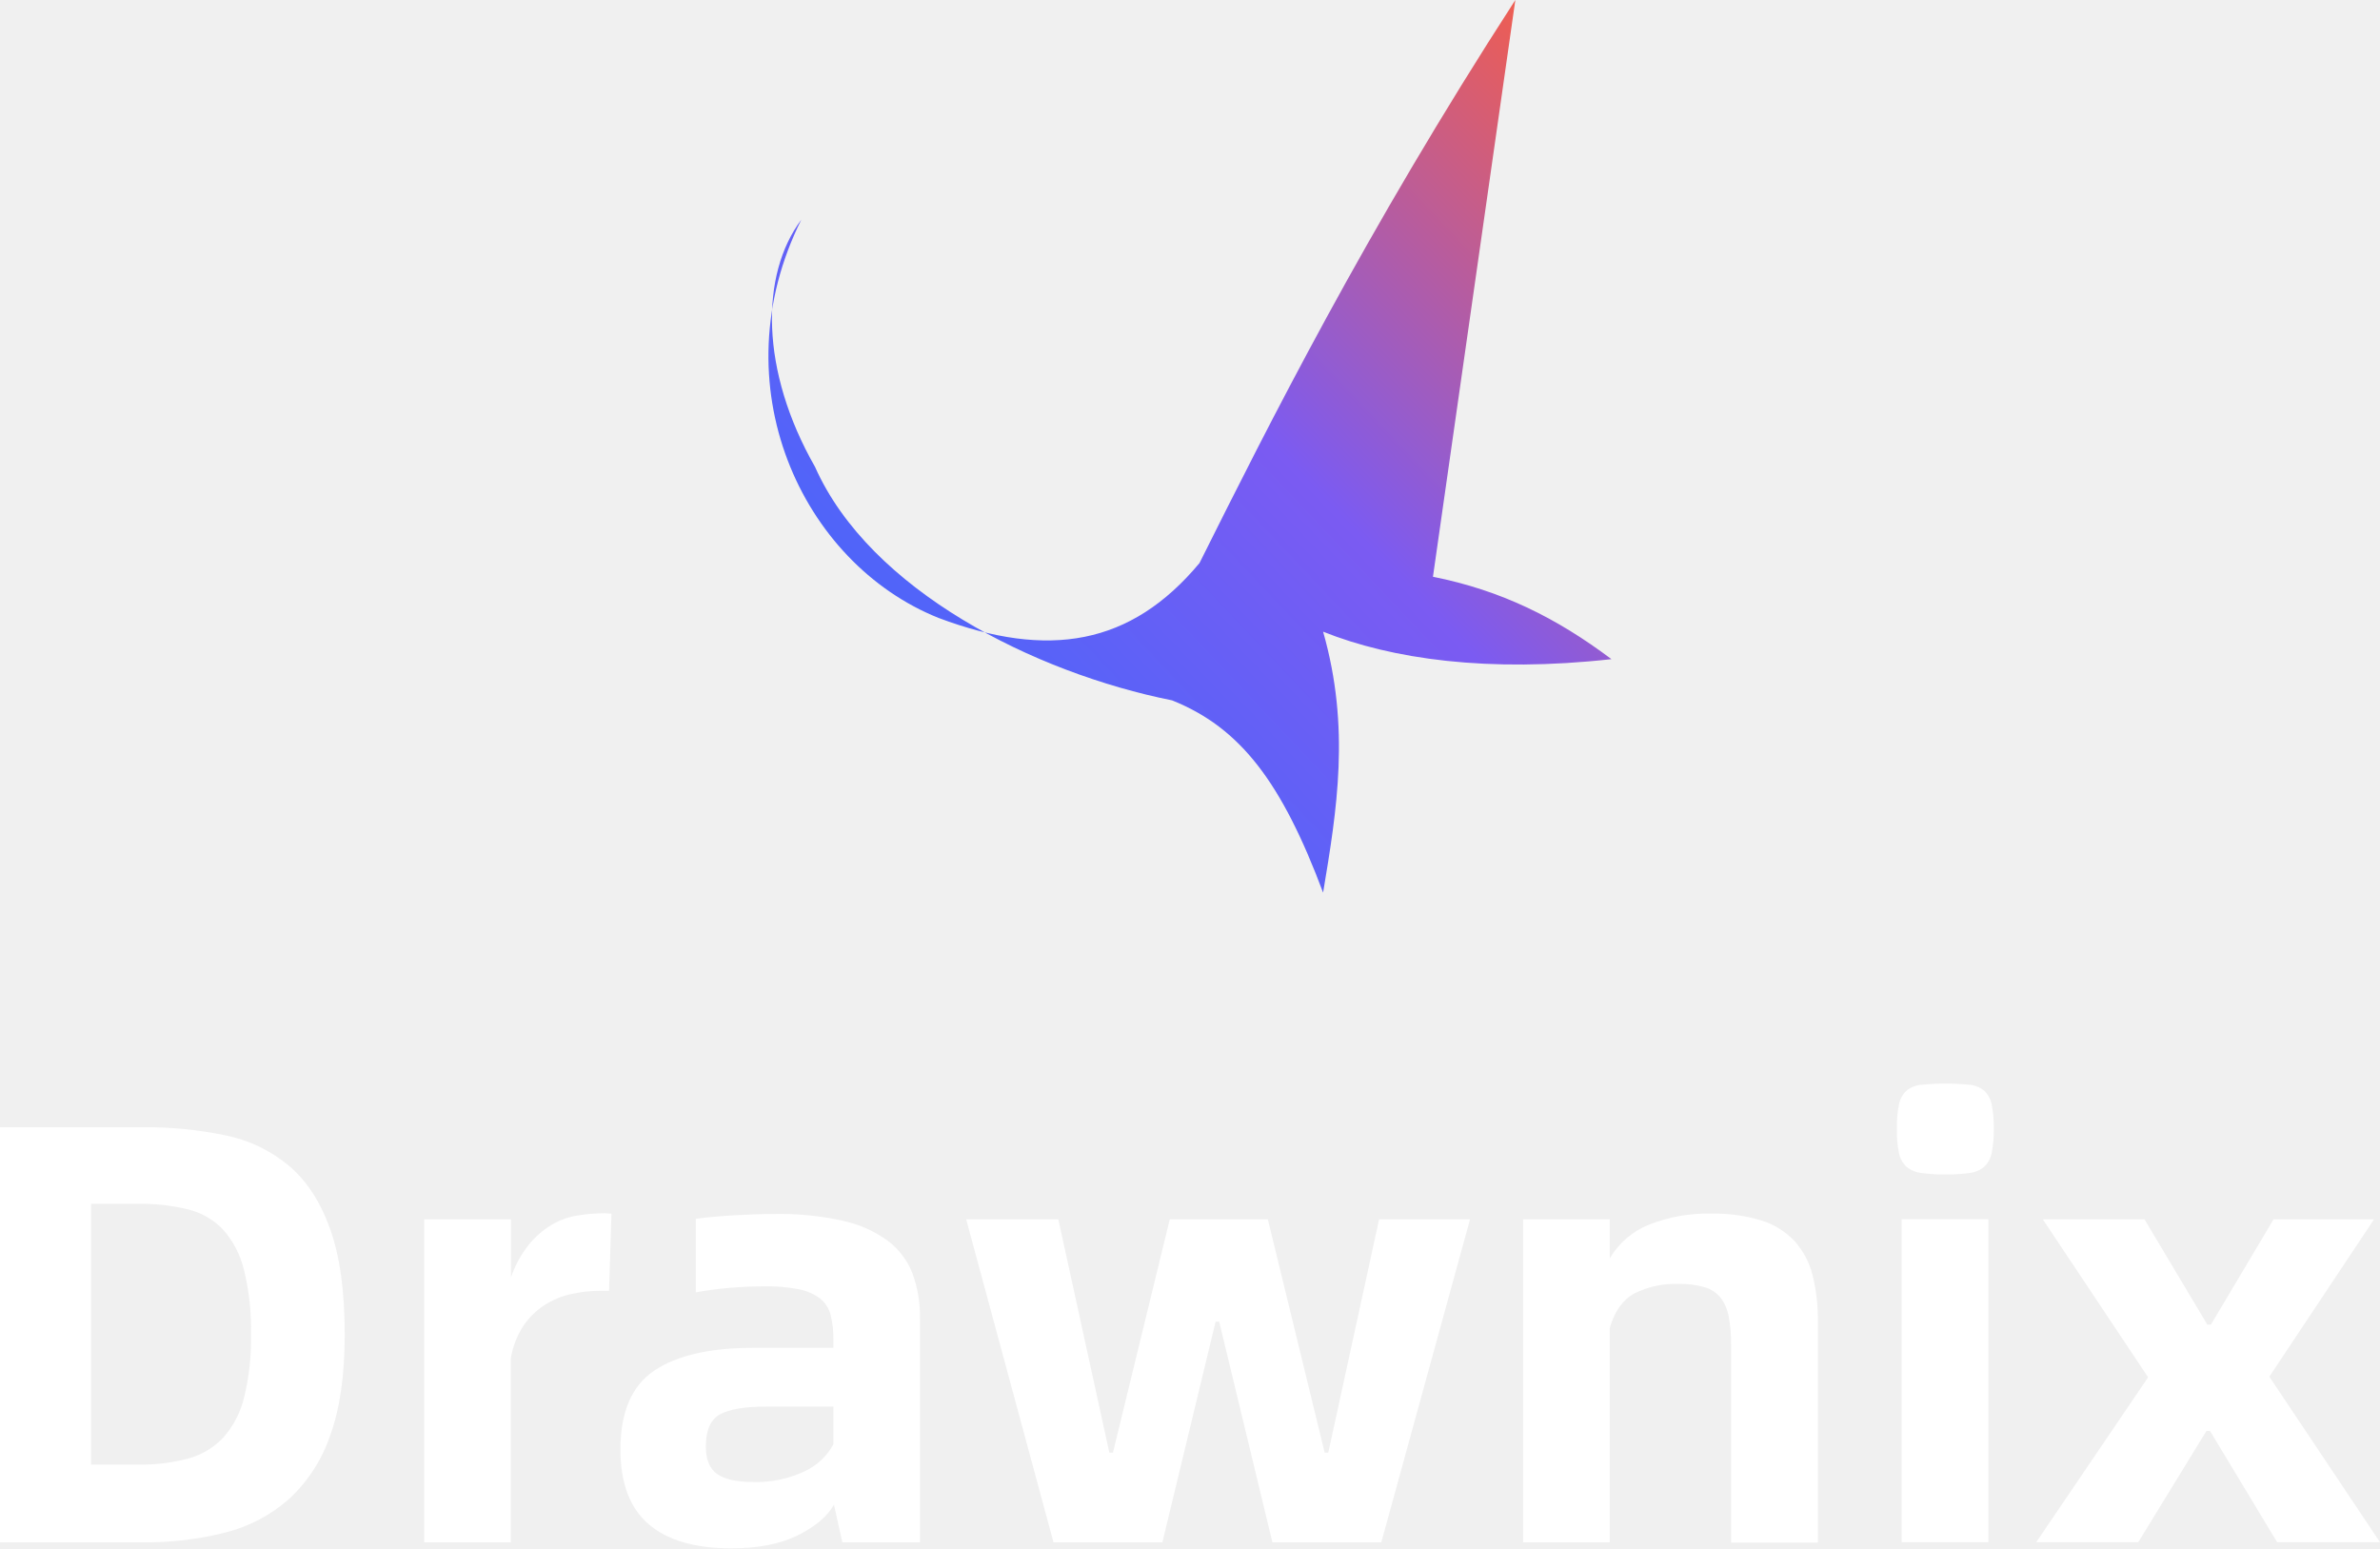
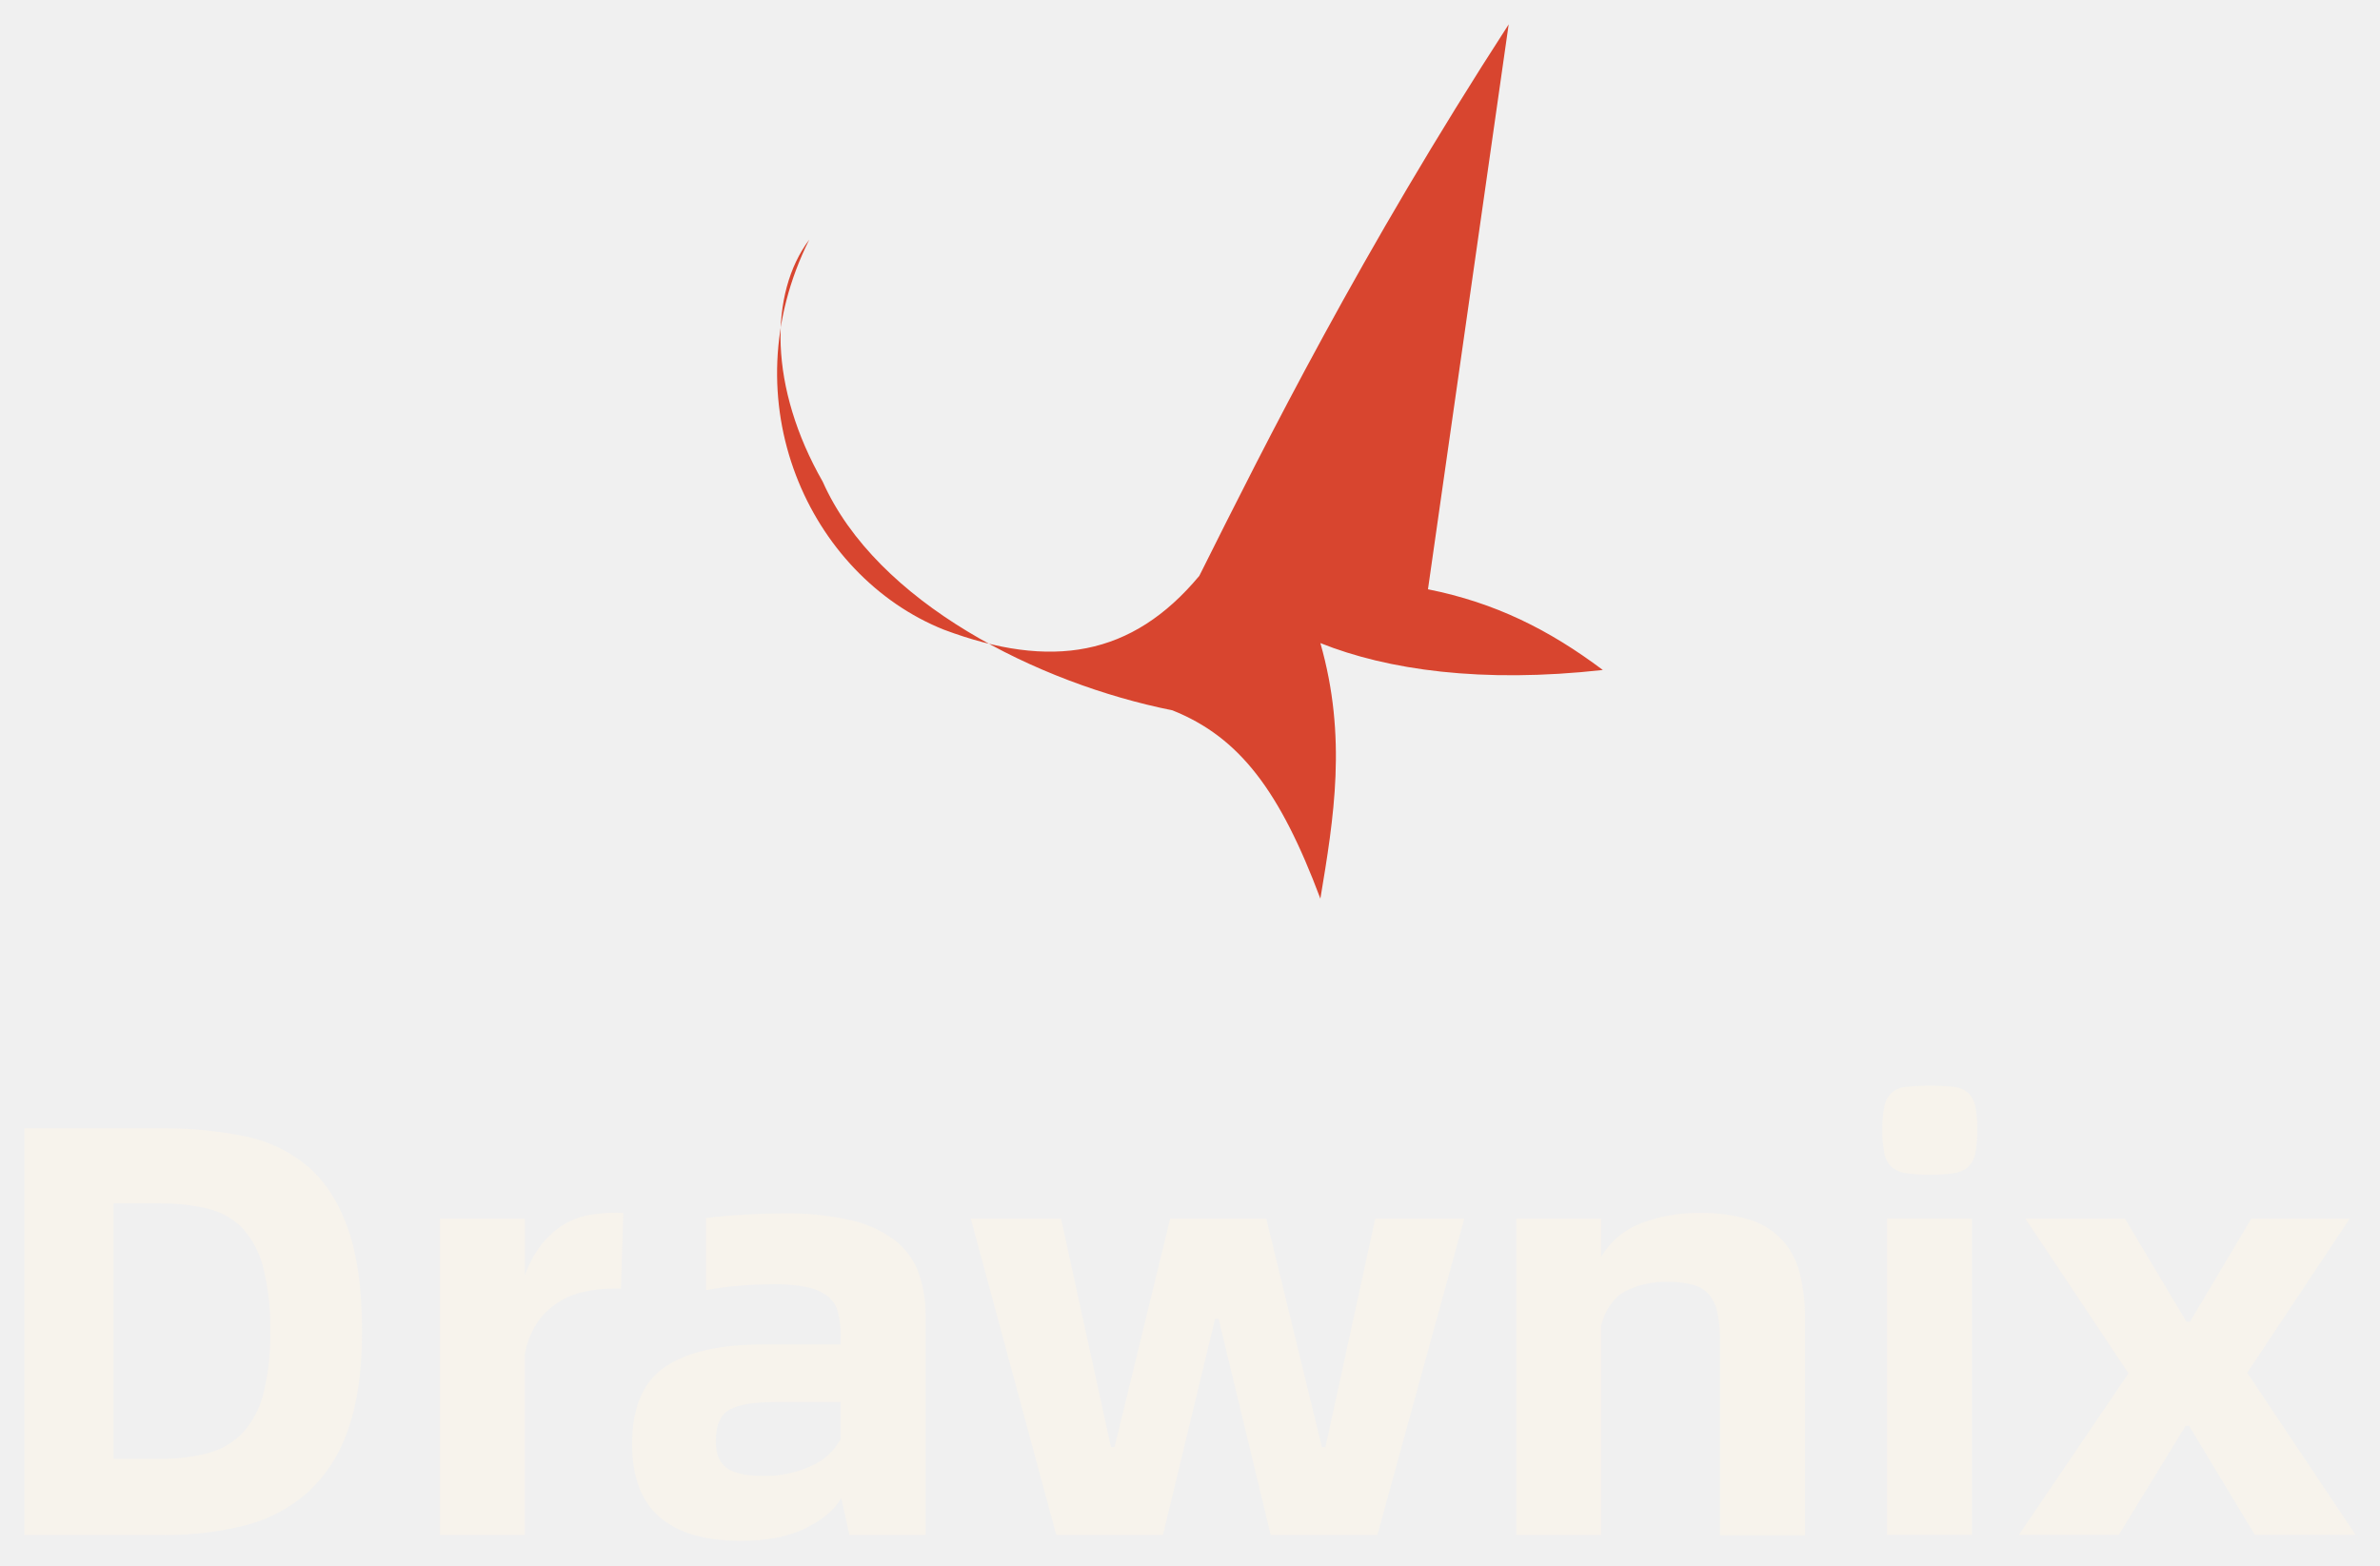
- <svg xmlns="http://www.w3.org/2000/svg" viewBox="0 0 532.07 346.12">
-   <defs>
-     <linearGradient id="g" x1="0" y1="1" x2="1" y2="0">
-       <stop offset="0" stop-color="#2f6bff" />
-       <stop offset=".55" stop-color="#7b5bf2" />
-       <stop offset="1" stop-color="#ff5e3a" />
-     </linearGradient>
-   </defs>
+ <svg xmlns="http://www.w3.org/2000/svg" viewBox="-5.57 -5.57 543.21 357.25">
  <g transform="translate(163.790,-9.209) scale(3.06979)">
-     <path fill="url(#g)" d="M5 19 C-1 31 5 44 15 48 C23 51 29 50 34 44 C39 34 46 20 57 3 L51 45 C56 46 60 48 64 51 C55 52 48 51 43 49 C45 56 44 62 43 68 C40 60 37 56 32 54 C22 52 10 46 6 37 C2 30 2 23 5 19 Z" />
+     <path fill="#D8452F" d="M5 19 C-1 31 5 44 15 48 C23 51 29 50 34 44 C39 34 46 20 57 3 L51 45 C56 46 60 48 64 51 C55 52 48 51 43 49 C45 56 44 62 43 68 C40 60 37 56 32 54 C22 52 10 46 6 37 C2 30 2 23 5 19 Z" />
  </g>
-   <g transform="translate(-152.000,219.298)" fill="#ffffff">
+   <g transform="translate(-152.000,219.298)" fill="#F7F3EC">
    <path d="M183.86,32.69a87.53,87.53,0,0,1,18.52,1.81,32,32,0,0,1,14.31,6.88q5.94,5.09,9.16,14.18t3.21,23.53q0,13.51-3.21,22.4a34.43,34.43,0,0,1-9.16,14.24,34,34,0,0,1-14.31,7.56,72.64,72.64,0,0,1-18.52,2.2H152V32.69Zm-1.07,75.42A41.41,41.41,0,0,0,194,106.77a16.78,16.78,0,0,0,7.89-4.68,20.74,20.74,0,0,0,4.68-9,53.88,53.88,0,0,0,1.54-14,55.23,55.23,0,0,0-1.6-14.64,20.92,20.92,0,0,0-4.75-9A16.24,16.24,0,0,0,193.82,51a45.3,45.3,0,0,0-11-1.2H172.36v58.3Z" />
    <path d="M288.7,52l-.54,17.25h-1.87a30.11,30.11,0,0,0-6.62.73,18,18,0,0,0-5.95,2.48A16.42,16.42,0,0,0,269,77.09a18.79,18.79,0,0,0-2.81,7.35v41.05H246.84V53.28h19.39v13A24.12,24.12,0,0,1,270.17,59a19.88,19.88,0,0,1,5-4.41,16.66,16.66,0,0,1,5.75-2.14,37.22,37.22,0,0,1,6.28-.53Z" />
    <path d="M325.2,52.08a64.58,64.58,0,0,1,15.31,1.54,26.69,26.69,0,0,1,10,4.48A16.68,16.68,0,0,1,356,65.38a28.17,28.17,0,0,1,1.67,10.1v50H340.31l-1.87-8.42q-2.28,4-8.16,6.89t-14.84,2.87q-12.17,0-18.45-5.41t-6.29-16.65q0-12.57,7.56-17.66T320.39,82h17.92V80.16a21.25,21.25,0,0,0-.61-5.48A6.87,6.87,0,0,0,335.37,71a11.63,11.63,0,0,0-4.69-2.07,35.89,35.89,0,0,0-7.75-.67c-2.59,0-5.17.11-7.76.33s-5.13.56-7.62,1V53.15c2.76-.36,5.75-.62,9-.8S322.62,52.08,325.2,52.08ZM320.39,112a25.2,25.2,0,0,0,11.36-2.34,13.94,13.94,0,0,0,6.56-6.09V95.14h-15q-7.21,0-10.36,1.74c-2.1,1.16-3.15,3.56-3.15,7.22q0,4.28,2.48,6.08C314,111.39,316.64,112,320.39,112Z" />
    <path d="M368,53.28h20.6L400,105.43h.81l12.7-52.15h21.93l12.7,52.15h.81l11.36-52.15h20.33L460.8,125.49H436.46l-11.9-49.34h-.8l-11.9,49.34H387.52Z" />
    <path d="M534.48,52a36.28,36.28,0,0,1,11.3,1.53,17.23,17.23,0,0,1,7.42,4.62,17.88,17.88,0,0,1,4,7.55,40.88,40.88,0,0,1,1.2,10.5v49.34H539V81.23a31.91,31.91,0,0,0-.53-6.22,9.88,9.88,0,0,0-1.81-4.21,7.14,7.14,0,0,0-3.54-2.34,19.55,19.55,0,0,0-5.88-.74,20.42,20.42,0,0,0-9.9,2.14q-3.87,2.15-5.48,7.76v47.87H492.49V53.28h19.39V62a17.83,17.83,0,0,1,8.82-7.55A35.39,35.39,0,0,1,534.48,52Z" />
    <path d="M586.9,43.25a36,36,0,0,1-5.35-.33,6.45,6.45,0,0,1-3.35-1.4,5.75,5.75,0,0,1-1.67-3.08,25.33,25.33,0,0,1-.47-5.48,24.58,24.58,0,0,1,.47-5.35,5.75,5.75,0,0,1,1.67-3.08,6.1,6.1,0,0,1,3.35-1.33,53.73,53.73,0,0,1,10.76,0,6,6,0,0,1,3.28,1.33,5.75,5.75,0,0,1,1.67,3.08,24.58,24.58,0,0,1,.47,5.35,25.33,25.33,0,0,1-.47,5.48,5.75,5.75,0,0,1-1.67,3.08,6.35,6.35,0,0,1-3.28,1.4A35.75,35.75,0,0,1,586.9,43.25Zm-9.77,10h19.39v72.21H577.13Z" />
    <path d="M632.23,88.59,608.69,53.28h22.73l14.05,23.54h.8l14-23.54h22.46l-23.4,35.17,24.74,37h-23l-15-24.87h-.8l-15.24,24.87H607.22Z" />
  </g>
</svg>
